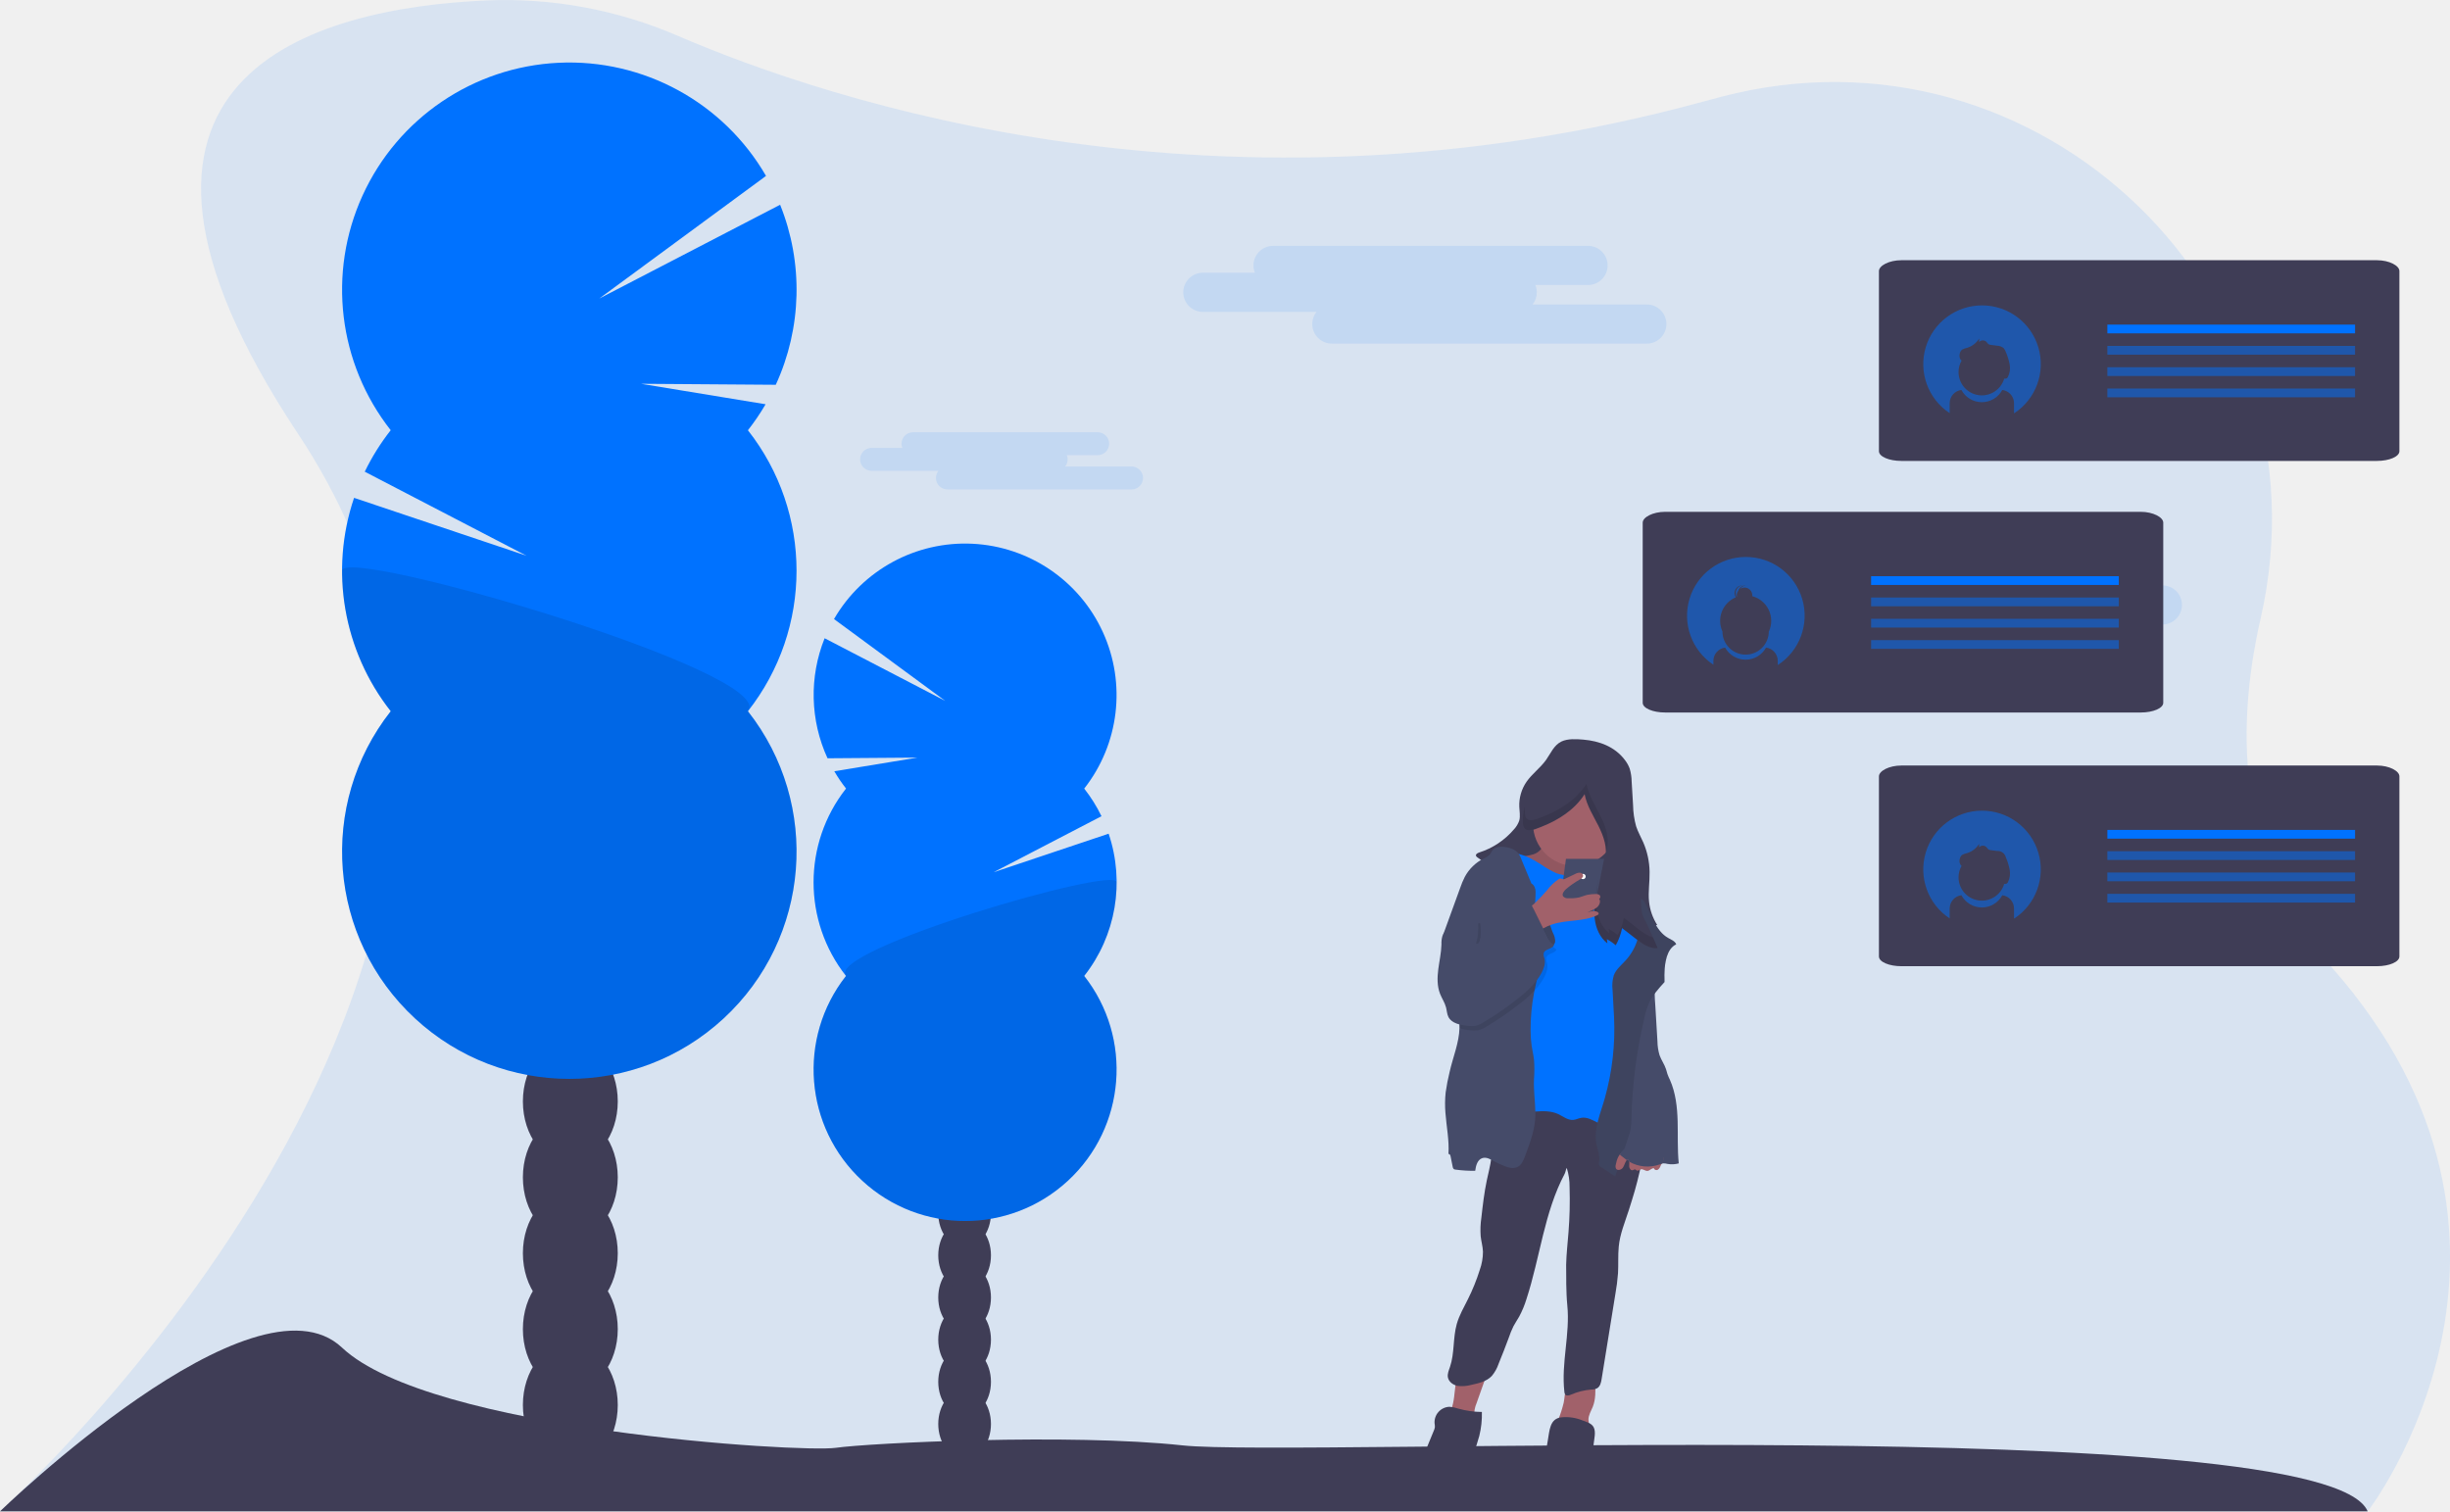
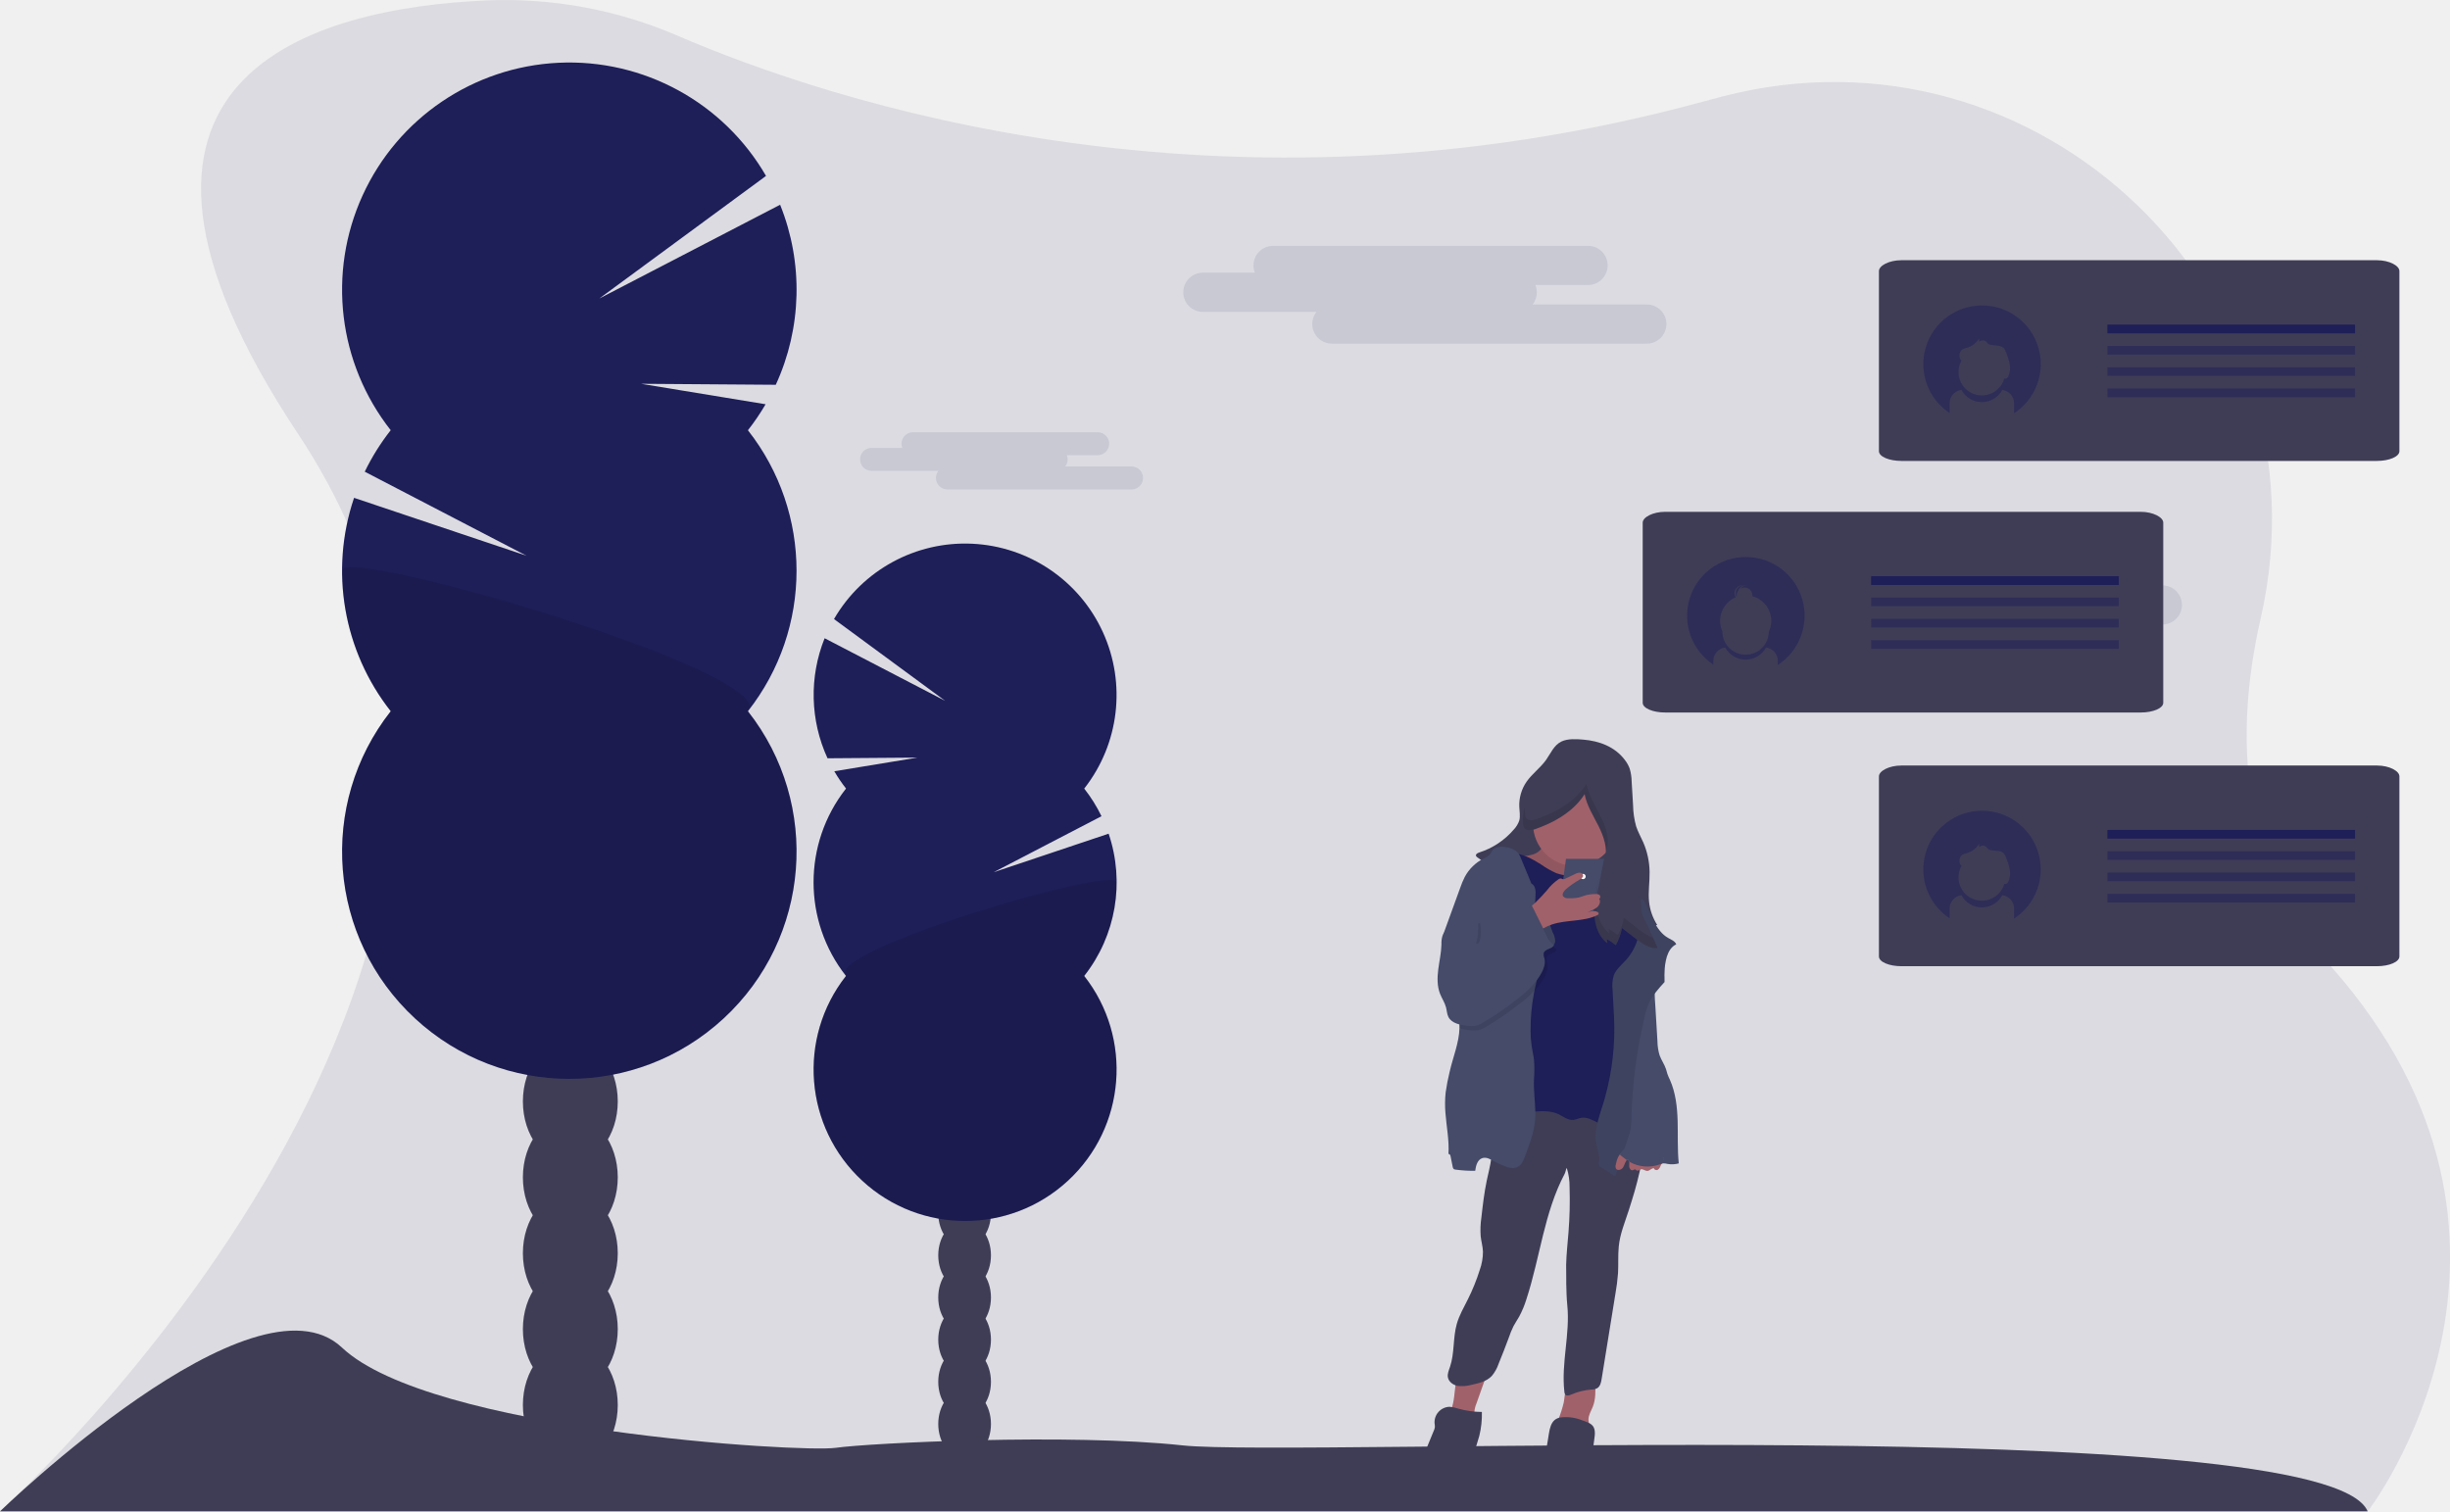
<svg xmlns="http://www.w3.org/2000/svg" id="abd2d575-db47-4a01-ab9c-7ced98725eec" data-name="Layer 1" width="1162" height="716.89" viewBox="0 0 1162 716.89">
-   <path d="M19,808.44H1142S1240.45,681,1124.57,550c-43-48.58-46.27-108.65-33.39-165C1126,232.68,986.65,97.88,835.46,137.44c-2.88.76-5.79,1.53-8.72,2.33-227.89,62.15-414.47-.31-486.28-31.23a206.52,206.52,0,0,0-90.8-16.78c-80.59,3.6-202.72,34.64-89.28,205.62C320.31,538.42,19,808.44,19,808.44Z" transform="translate(-19 -91.56)" fill="#0072ff" opacity="0.1" />
+   <path d="M19,808.44H1142S1240.45,681,1124.57,550c-43-48.58-46.27-108.65-33.39-165C1126,232.68,986.65,97.88,835.46,137.44c-2.88.76-5.79,1.53-8.72,2.33-227.89,62.15-414.47-.31-486.28-31.23a206.52,206.52,0,0,0-90.8-16.78c-80.59,3.6-202.72,34.64-89.28,205.62C320.31,538.42,19,808.44,19,808.44Z" transform="translate(-19 -91.56)" fill="#1e1e58" opacity="0.1" />
  <ellipse cx="270.5" cy="666.44" rx="22.5" ry="29.45" fill="#3f3d56" />
  <ellipse cx="270.5" cy="630.44" rx="22.5" ry="29.45" fill="#3f3d56" />
  <ellipse cx="270.5" cy="594.44" rx="22.5" ry="29.45" fill="#3f3d56" />
  <ellipse cx="270.5" cy="558.44" rx="22.5" ry="29.45" fill="#3f3d56" />
  <ellipse cx="270.5" cy="522.44" rx="22.5" ry="29.45" fill="#3f3d56" />
  <ellipse cx="270.5" cy="486.44" rx="22.5" ry="29.45" fill="#3f3d56" />
  <ellipse cx="270.5" cy="450.44" rx="22.5" ry="29.45" fill="#3f3d56" />
  <ellipse cx="457.5" cy="675.44" rx="12.5" ry="16.36" fill="#3f3d56" />
  <ellipse cx="457.5" cy="655.44" rx="12.5" ry="16.36" fill="#3f3d56" />
  <ellipse cx="457.5" cy="635.44" rx="12.5" ry="16.36" fill="#3f3d56" />
  <ellipse cx="457.5" cy="615.44" rx="12.5" ry="16.36" fill="#3f3d56" />
  <ellipse cx="457.5" cy="595.44" rx="12.5" ry="16.36" fill="#3f3d56" />
  <ellipse cx="457.5" cy="575.44" rx="12.5" ry="16.36" fill="#3f3d56" />
  <ellipse cx="457.5" cy="555.44" rx="12.5" ry="16.36" fill="#3f3d56" />
-   <path d="M373.73,295.64a109.12,109.12,0,0,0,8.38-12.33L323,273.6l63.94.47A108,108,0,0,0,389,188.68l-85.79,44.5L382.31,175a107.78,107.78,0,1,0-178,120.62A107.91,107.91,0,0,0,192,315.3l76.74,39.87L186.93,327.7a107.81,107.81,0,0,0,17.38,101.21,107.77,107.77,0,1,0,169.42,0,107.81,107.81,0,0,0,0-133.27Z" transform="translate(-19 -91.56)" fill="#0072ff" />
+   <path d="M373.73,295.64a109.12,109.12,0,0,0,8.38-12.33L323,273.6l63.94.47A108,108,0,0,0,389,188.68l-85.79,44.5L382.31,175a107.78,107.78,0,1,0-178,120.62A107.91,107.91,0,0,0,192,315.3l76.74,39.87L186.93,327.7a107.81,107.81,0,0,0,17.38,101.21,107.77,107.77,0,1,0,169.42,0,107.81,107.81,0,0,0,0-133.27Z" transform="translate(-19 -91.56)" fill="#1e1e58" />
  <path d="M181.24,362.28a107.29,107.29,0,0,0,23.07,66.63,107.77,107.77,0,1,0,169.42,0C388.17,410.57,181.24,350.18,181.24,362.28Z" transform="translate(-19 -91.56)" opacity="0.1" />
-   <path d="M420.28,465.61a70.68,70.68,0,0,1-5.58-8.22l39.41-6.48-42.63.32a72,72,0,0,1-1.37-56.93L467.3,424,414.56,385.2a71.85,71.85,0,1,1,118.67,80.41,71.62,71.62,0,0,1,8.19,13.1l-51.16,26.58L544.81,487a71.85,71.85,0,0,1-11.58,67.48,71.85,71.85,0,1,1-113,0,71.89,71.89,0,0,1,0-88.85Z" transform="translate(-19 -91.56)" fill="#0072ff" />
+   <path d="M420.28,465.61a70.68,70.68,0,0,1-5.58-8.22l39.41-6.48-42.63.32a72,72,0,0,1-1.37-56.93L467.3,424,414.56,385.2a71.85,71.85,0,1,1,118.67,80.41,71.62,71.62,0,0,1,8.19,13.1l-51.16,26.58L544.81,487a71.85,71.85,0,0,1-11.58,67.48,71.85,71.85,0,1,1-113,0,71.89,71.89,0,0,1,0-88.85Z" transform="translate(-19 -91.56)" fill="#1e1e58" />
  <path d="M548.61,510a71.57,71.57,0,0,1-15.38,44.43,71.85,71.85,0,1,1-113,0C410.65,542.23,548.61,502,548.61,510Z" transform="translate(-19 -91.56)" opacity="0.1" />
  <path d="M19,808.44s120.52-117,162.24-77.64,217.87,49.83,234.1,47.51,111.25-6.95,164.56-1.16,542.35-16.22,562.05,31.29Z" transform="translate(-19 -91.56)" fill="#3f3d56" />
-   <path d="M800.08,236h-54.2a9.23,9.23,0,0,0,2-5.8,9.33,9.33,0,0,0-.68-3.47h25a9.27,9.27,0,0,0,0-18.54H622.77a9.3,9.3,0,0,0-9.27,9.27,9.1,9.1,0,0,0,.69,3.47h-25a9.28,9.28,0,0,0,0,18.55h54.2a9.2,9.2,0,0,0-2,5.79,9.3,9.3,0,0,0,9.27,9.27H800.08a9.27,9.27,0,0,0,0-18.54Z" transform="translate(-19 -91.56)" fill="#0072ff" opacity="0.1" />
-   <path d="M1044.6,369.23H990.4a9.23,9.23,0,0,0,2.05-5.8,9.13,9.13,0,0,0-.68-3.47h25a9.27,9.27,0,0,0,0-18.54H867.3a9.3,9.3,0,0,0-9.27,9.27,9.09,9.09,0,0,0,.68,3.47h-25a9.28,9.28,0,0,0,0,18.55h54.2a9.2,9.2,0,0,0-2,5.79,9.3,9.3,0,0,0,9.27,9.27H1044.6a9.27,9.27,0,1,0,0-18.54Z" transform="translate(-19 -91.56)" fill="#0072ff" opacity="0.1" />
-   <path d="M555.92,312.84H524.17a5.39,5.39,0,0,0,1.2-3.39,5.53,5.53,0,0,0-.4-2h14.66a5.43,5.43,0,0,0,0-10.86H452a5.45,5.45,0,0,0-5.43,5.43,5.34,5.34,0,0,0,.41,2H432.36a5.43,5.43,0,1,0,0,10.86h31.75a5.39,5.39,0,0,0-1.2,3.39,5.45,5.45,0,0,0,5.43,5.44h87.58a5.44,5.44,0,0,0,0-10.87Z" transform="translate(-19 -91.56)" fill="#0072ff" opacity="0.1" />
+   <path d="M800.08,236h-54.2a9.23,9.23,0,0,0,2-5.8,9.33,9.33,0,0,0-.68-3.47h25a9.27,9.27,0,0,0,0-18.54H622.77a9.3,9.3,0,0,0-9.27,9.27,9.1,9.1,0,0,0,.69,3.47h-25a9.28,9.28,0,0,0,0,18.55h54.2a9.2,9.2,0,0,0-2,5.79,9.3,9.3,0,0,0,9.27,9.27H800.08a9.27,9.27,0,0,0,0-18.54Z" transform="translate(-19 -91.56)" fill="#1e1e58" opacity="0.1" />
+   <path d="M1044.6,369.23H990.4a9.23,9.23,0,0,0,2.05-5.8,9.13,9.13,0,0,0-.68-3.47h25a9.27,9.27,0,0,0,0-18.54H867.3a9.3,9.3,0,0,0-9.27,9.27,9.09,9.09,0,0,0,.68,3.47h-25a9.28,9.28,0,0,0,0,18.55h54.2a9.2,9.2,0,0,0-2,5.79,9.3,9.3,0,0,0,9.27,9.27H1044.6a9.27,9.27,0,1,0,0-18.54Z" transform="translate(-19 -91.56)" fill="#1e1e58" opacity="0.1" />
+   <path d="M555.92,312.84H524.17a5.39,5.39,0,0,0,1.2-3.39,5.53,5.53,0,0,0-.4-2h14.66a5.43,5.43,0,0,0,0-10.86H452a5.45,5.45,0,0,0-5.43,5.43,5.34,5.34,0,0,0,.41,2H432.36a5.43,5.43,0,1,0,0,10.86h31.75a5.39,5.39,0,0,0-1.2,3.39,5.45,5.45,0,0,0,5.43,5.44h87.58a5.44,5.44,0,0,0,0-10.87Z" transform="translate(-19 -91.56)" fill="#1e1e58" opacity="0.1" />
  <path d="M708.47,755.55a23.78,23.78,0,0,1-1.74,6A43,43,0,0,0,717.34,764a1,1,0,0,0,.68-.1c.27-.21.23-.63.19-1a13.29,13.29,0,0,1,1.1-5.76q3-8.35,5.92-16.72c-3.46-1.57-10.62-.62-13.54,2C709,744.84,709.12,752.17,708.47,755.55Z" transform="translate(-19 -91.56)" fill="#a1616a" />
  <path d="M758.09,764.88a1.92,1.92,0,0,0-.18.74c0,.89,1.18,1.2,2.07,1.28a56.67,56.67,0,0,1,12.62,2.63c.5-1.48-.2-3.07-.22-4.62,0-2.16,1.27-4.08,2.06-6.09,1.41-3.55,1.3-7.49,1.17-11.31-3.42.23-11.58-1.35-13.49,2.19-1.06,2-1,5-1.48,7.2A55.7,55.7,0,0,1,758.09,764.88Z" transform="translate(-19 -91.56)" fill="#a1616a" />
  <path d="M737.75,611.19l-9,.53a2.58,2.58,0,0,0-1.64.48,2.46,2.46,0,0,0-.61,1.57c-1.2,9,.91,18.19-.21,27.19-.45,3.54-1.39,7-2.12,10.48-1.23,5.81-1.9,11.72-2.57,17.62a40.19,40.19,0,0,0-.34,8.83c.26,2.48,1,4.9,1.09,7.39a25.7,25.7,0,0,1-1.52,8.64,94,94,0,0,1-5.6,13.87c-1.93,3.87-4.14,7.64-5.31,11.8-1.86,6.62-1,13.83-3.21,20.34-.55,1.6-1.29,3.25-1,4.91.39,2.15,2.48,3.68,4.63,4.09a16.44,16.44,0,0,0,6.49-.49c3.51-.75,7.24-1.62,9.71-4.22a17.78,17.78,0,0,0,3.24-5.82c1.63-4,3.25-8.06,4.74-12.14a46.12,46.12,0,0,1,2.3-5.65c.82-1.56,1.84-3,2.71-4.56a46.34,46.34,0,0,0,3.48-8.4c6.42-19.7,8.38-41,18.08-59.3.46-.87.52-2,1-2.82a29.14,29.14,0,0,1,1.34,9.21,193.59,193.59,0,0,1-.51,21.27c-.4,5.16-1,10.31-1.12,15.49,0,2.36,0,4.73.05,7.1l0,1.93c.08,3.37.16,6.74.49,10.09,1.41,13.84-2.95,27.3-1.38,41.12a2.39,2.39,0,0,0,.46,1.36c.67.72,1.86.33,2.77-.06a29.76,29.76,0,0,1,9.46-2.36,6.38,6.38,0,0,0,2.87-.64c1.44-.86,1.85-2.73,2.11-4.39q3.27-20.19,6.53-40.38a96.54,96.54,0,0,0,1.24-9.73c.25-4.24-.06-8.5.35-12.72.57-6,3-11.7,4.82-17.4.94-3,1.89-5.95,2.75-8.95s1.65-6.11,2.35-9.19c1.2-5.36,2.14-10.89,1.31-16.32s-3.69-10.79-8.51-13.41c-3.53-1.93-7.67-2.22-11.66-2.66-11.39-1.25-22.74-4-34.15-3C741.68,612.07,739.79,611.07,737.75,611.19Z" transform="translate(-19 -91.56)" fill="#3f3d56" />
  <path d="M712.51,794.74a12.83,12.83,0,0,0,1.42-3l3.69-10a86.92,86.92,0,0,0,3-9.13,42.77,42.77,0,0,0,1.22-11.32,42.15,42.15,0,0,1-11.11-1.56,17.17,17.17,0,0,0-4.22-.89,7.34,7.34,0,0,0-7.12,7.77,11.19,11.19,0,0,1,.16,1.82,5.69,5.69,0,0,1-.52,1.75l-3.94,9.6a21.07,21.07,0,0,0-2,7.4C692.81,796.16,706.84,802.91,712.51,794.74Z" transform="translate(-19 -91.56)" fill="#3f3d56" />
  <path d="M750.51,793.87a17.17,17.17,0,0,0,0,4.53c.78,4.23,4.87,7.44,9.16,7.74a13.13,13.13,0,0,0,11.11-5.47,11.8,11.8,0,0,0,1.85-3.55,18.43,18.43,0,0,0,.62-3.77l1.59-16.83c.23-2.36,1.19-5.77,0-8-1-1.89-3.43-2.51-5.3-3.22a20.85,20.85,0,0,0-9.82-1.47c-5.83.49-5.77,6.44-6.65,11.19Q751.35,784.4,750.51,793.87Z" transform="translate(-19 -91.56)" fill="#3f3d56" />
  <path d="M752.24,452.06c-2.69,3.77-6.61,6.54-9.25,10.35a19.45,19.45,0,0,0-3.41,11.85c.09,2.16.54,4.37,0,6.46A11.49,11.49,0,0,1,737,485a35.94,35.94,0,0,1-16.43,10.92c-.77.24-1.73.76-1.54,1.54a1.59,1.59,0,0,0,.71.81l13,9.31c7.63,5.47,15.3,11,23.74,15.09a84.34,84.34,0,0,0,48.5,7.63,25.29,25.29,0,0,1-3.85-11c-.5-4.7.34-9.44.25-14.17a36.62,36.62,0,0,0-3-14c-1.12-2.57-2.54-5-3.4-7.67a39.68,39.68,0,0,1-1.44-10l-.67-11.19a22.58,22.58,0,0,0-.93-6.13,15.19,15.19,0,0,0-2.38-4.22c-4.76-6.22-12-8.88-19.58-9.53-3.31-.28-7.36-.55-10.41.89C755.92,445.07,754.44,449,752.24,452.06Z" transform="translate(-19 -91.56)" fill="#3f3d56" />
  <path d="M751,492.42a7.43,7.43,0,0,1-4.69,4.36,22.12,22.12,0,0,1-6.54,1L735,498a2.08,2.08,0,0,0-1.47.44,1.72,1.72,0,0,0-.42,1.07c-.3,2.54,1.18,4.91,2.66,7,4.74,6.64,10.42,12.95,17.83,16.34a29.41,29.41,0,0,0,33.9-6.84,3,3,0,0,0,.94-1.67A2.81,2.81,0,0,0,787,512c-1.58-1.17-3.44-1.93-5-3.09a15,15,0,0,1-5.43-8.21,24.7,24.7,0,0,1-.45-9.95c-5.93-1.69-12.39-.35-18.33-2-1.39-.38-4-1.84-5.46-1S751.46,491,751,492.42Z" transform="translate(-19 -91.56)" fill="#a1616a" />
  <path d="M751,492.42a7.43,7.43,0,0,1-4.69,4.36,22.12,22.12,0,0,1-6.54,1L735,498a2.08,2.08,0,0,0-1.47.44,1.72,1.72,0,0,0-.42,1.07c-.3,2.54,1.18,4.91,2.66,7,4.74,6.64,10.42,12.95,17.83,16.34a29.41,29.41,0,0,0,33.9-6.84,3,3,0,0,0,.94-1.67A2.81,2.81,0,0,0,787,512c-1.58-1.17-3.44-1.93-5-3.09a15,15,0,0,1-5.43-8.21,24.7,24.7,0,0,1-.45-9.95c-5.93-1.69-12.39-.35-18.33-2-1.39-.38-4-1.84-5.46-1S751.46,491,751,492.42Z" transform="translate(-19 -91.56)" opacity="0.1" />
  <circle cx="747.07" cy="390.79" r="19.97" fill="#a1616a" />
-   <path d="M780.6,502.7a65.52,65.52,0,0,1-11.46,3.72,22.06,22.06,0,0,1-11.9-.65,41.43,41.43,0,0,1-7.37-4.2c-4.14-2.65-8.66-5-13.56-5.48-2.29-.24-4.79,0-6.6,1.42a9,9,0,0,0-2.91,6c-.66,4.76.47,9.56,1.48,14.26,3.83,17.85,6,36.52,1.71,54.28-2.25,9.43.18,19.24.51,28.93a34.62,34.62,0,0,0,1.31,9.85c1.05,3.15,3.17,6.1,6.23,7.39,2.85,1.2,6.08.83,9.16.58,3.67-.29,7.5-.34,10.83,1.2,2.36,1.1,4.57,3,7.15,2.77,1.32-.12,2.52-.8,3.83-1,2.63-.44,5.15,1,7.54,2.18a46.66,46.66,0,0,0,19,4.81c3.37-7.93,1.63-16.85,2-25.46.15-3.22.63-6.42.82-9.64a107.82,107.82,0,0,0-.15-11.65L797,555.81c-.35-7.13,3.29-14.11,3-21.23a64.26,64.26,0,0,0-1.37-9.86c-.22-1.1-.45-2.19-.76-3.26-2.2-7.51-8.53-13-14.58-17.93A2.93,2.93,0,0,0,780.6,502.7Z" transform="translate(-19 -91.56)" fill="#0072ff" />
+   <path d="M780.6,502.7a65.52,65.52,0,0,1-11.46,3.72,22.06,22.06,0,0,1-11.9-.65,41.43,41.43,0,0,1-7.37-4.2c-4.14-2.65-8.66-5-13.56-5.48-2.29-.24-4.79,0-6.6,1.42a9,9,0,0,0-2.91,6c-.66,4.76.47,9.56,1.48,14.26,3.83,17.85,6,36.52,1.71,54.28-2.25,9.43.18,19.24.51,28.93a34.62,34.62,0,0,0,1.31,9.85c1.05,3.15,3.17,6.1,6.23,7.39,2.85,1.2,6.08.83,9.16.58,3.67-.29,7.5-.34,10.83,1.2,2.36,1.1,4.57,3,7.15,2.77,1.32-.12,2.52-.8,3.83-1,2.63-.44,5.15,1,7.54,2.18a46.66,46.66,0,0,0,19,4.81c3.37-7.93,1.63-16.85,2-25.46.15-3.22.63-6.42.82-9.64a107.82,107.82,0,0,0-.15-11.65L797,555.81c-.35-7.13,3.29-14.11,3-21.23a64.26,64.26,0,0,0-1.37-9.86c-.22-1.1-.45-2.19-.76-3.26-2.2-7.51-8.53-13-14.58-17.93A2.93,2.93,0,0,0,780.6,502.7Z" transform="translate(-19 -91.56)" fill="#1e1e58" />
  <path d="M747.22,619.63c.08,7-2.44,13.77-4.91,20.34-.76,2-1.69,4.22-3.63,5.15s-4.11.33-6-.41a40.37,40.37,0,0,1-5.13-2.37c-1.74-1-3.7-2.07-5.57-1.43-2.29.78-3,3.63-3.31,6a63.45,63.45,0,0,1-9.35-.57,1.76,1.76,0,0,1-.82-.26,1.73,1.73,0,0,1-.52-1.12c-.32-1.67-.65-3.33-1-5-.1-.52-.48-1.21-1-1,.42-6.48-.93-12.93-1.42-19.4a51.45,51.45,0,0,1,.1-9.85,95.42,95.42,0,0,1,1.88-9.73c1.54-6.86,4.5-13.83,4.67-20.79a23.49,23.49,0,0,0-.27-4.18q-2.12-13.09-4.22-26.2c-.36-2.18-.71-4.38-1.22-6.53-.38-1.6-.74-3.15-1.15-4.69-.25-.94-.52-1.87-.83-2.81q4-11,8-22a40.43,40.43,0,0,1,2.2-5.27,20.62,20.62,0,0,1,8.95-8.73,8.07,8.07,0,0,0,3-2c.39-.51.63-1.13,1-1.66,1.41-2,4.3-2.16,6.71-1.72,2.21.39,4.5,1.23,5.84,3A11.77,11.77,0,0,1,740.5,499q2.4,5.82,4.82,11.63c1.37.66,2,2.45,2,4,0,2.88-.41,5.75-.29,8.63,0,.21,0,.41.06.62.36,2.59,2.19,4.77,2.81,7.37,2.38,9.95-1.09,20.19-3.13,30.25-.08.4-.16.79-.23,1.19a90.88,90.88,0,0,0-1.6,17.73,50.68,50.68,0,0,0,.52,7.38c.33,2.15.86,4.27,1.1,6.44a59.58,59.58,0,0,1,0,9.06C746.28,608.71,747.16,614.16,747.22,619.63Z" transform="translate(-19 -91.56)" fill="#454b69" />
  <path d="M755.46,533.92a8.61,8.61,0,0,1,1.14,4,2.66,2.66,0,0,1-.6,1.66,2.5,2.5,0,0,1-2.29.63,6.29,6.29,0,0,1-2.23-1,5.17,5.17,0,0,1-2.13-2.14,5.57,5.57,0,0,1-.32-1.34l-.53-3.38a4.31,4.31,0,0,1,0-2c.45-1.39,2.47-3.85,4-2.65S754.71,532.32,755.46,533.92Z" transform="translate(-19 -91.56)" fill="#454b69" />
  <path d="M814,539.48c-.59-1.54-2.35-2.19-3.79-3-3-1.67-5.08-4.59-6.66-7.63s-2.76-6.28-4.47-9.24a3.6,3.6,0,0,0-1.14-1.36,1.38,1.38,0,0,0-1.66.1,1.8,1.8,0,0,0-.37.95c-.36,2.21.27,4.44.61,6.65a25.92,25.92,0,0,1-6.34,21c-2.07,2.29-4.64,4.3-5.75,7.18a16.91,16.91,0,0,0-.6,7l.69,12.76a120.6,120.6,0,0,1-4.35,38.49c-2,7.2-5.38,14.47-4,21.81.52,2.81,1.74,5.6,1.24,8.42a2.87,2.87,0,0,0,0,1.64,2.39,2.39,0,0,0,1,.93l6.65,4.34,6-17.77a32.86,32.86,0,0,0,1.33-4.65,35.54,35.54,0,0,0,.39-5.46,230.54,230.54,0,0,1,6.17-47.44,36.41,36.41,0,0,1,2-6.56c1.73-3.89,4.64-7.11,7.51-10.27.07-1.47-.12-2.94,0-4.42a28.29,28.29,0,0,1,1.09-7.62C810.33,542.9,811.67,540.56,814,539.48Z" transform="translate(-19 -91.56)" fill="#454b69" />
  <path d="M803.91,556.08a90.29,90.29,0,0,0,.19,12.63l1,16.74a24.07,24.07,0,0,0,1,6.61c.8,2.28,2.28,4.28,3.05,6.58.26.78.44,1.6.7,2.39.33,1,.78,1.87,1.2,2.8,2.7,6.11,3.44,12.89,3.63,19.56s-.15,13.36.53,20a12.07,12.07,0,0,1-5.31.26,7.43,7.43,0,0,0-2-.27,6.31,6.31,0,0,0-1.68.48,17.31,17.31,0,0,1-14.53-1.3,29,29,0,0,1-3.71-2.72,11.37,11.37,0,0,1-2.54-2.69,10,10,0,0,1-1.15-4.86c-.23-6.79,2-13.39,3.51-20a185.9,185.9,0,0,0,3-19.39c1.11-9.53.81-19.33,3-28.68a7.9,7.9,0,0,1,1.6-3.71,8,8,0,0,1,2.58-1.66C799.93,557.9,801.92,557,803.91,556.08Z" transform="translate(-19 -91.56)" fill="#454b69" />
  <path d="M814,539.48c-.59-1.54-2.35-2.19-3.79-3-3-1.67-5.08-4.59-6.66-7.63s-2.76-6.28-4.47-9.24a3.6,3.6,0,0,0-1.14-1.36,1.38,1.38,0,0,0-1.66.1,1.8,1.8,0,0,0-.37.95c-.36,2.21.27,4.44.61,6.65a25.92,25.92,0,0,1-6.34,21c-2.07,2.29-4.64,4.3-5.75,7.18a16.91,16.91,0,0,0-.6,7l.69,12.76a120.6,120.6,0,0,1-4.35,38.49c-2,7.2-5.38,14.47-4,21.81.52,2.81,1.74,5.6,1.24,8.42a2.87,2.87,0,0,0,0,1.64,2.39,2.39,0,0,0,1,.93l6.65,4.34,6-17.77a32.86,32.86,0,0,0,1.33-4.65,35.54,35.54,0,0,0,.39-5.46,230.54,230.54,0,0,1,6.17-47.44,36.41,36.41,0,0,1,2-6.56c1.73-3.89,4.64-7.11,7.51-10.27.07-1.47-.12-2.94,0-4.42a28.29,28.29,0,0,1,1.09-7.62C810.33,542.9,811.67,540.56,814,539.48Z" transform="translate(-19 -91.56)" opacity="0.1" />
  <path d="M806.59,644.53a3.57,3.57,0,0,1-1.3,1.88c-.67.38-1.76.06-1.82-.71-1.12-.15-2,1.17-3.08,1.26s-2.08-1-3.14-.76c-.68.18-1.32.9-1.94.58-.26-.13-.42-.41-.69-.51-.43-.14-.84.26-1.28.36-.93.21-1.61-.93-1.64-1.88s.25-2-.19-2.82a.6.6,0,0,0-.29-.32c-.3-.14-.63.14-.83.41-.74,1-.95,2.39-1.7,3.43s-2.54,1.53-3.22.45a2.55,2.55,0,0,1-.14-1.81c.45-2.56,1.45-5.31,3.75-6.51,2-1,4.4-.62,6.6-.16q4.59,1,9.17,2.07c.81.19,2.75.29,3.1,1.23S806.91,643.73,806.59,644.53Z" transform="translate(-19 -91.56)" fill="#a1616a" />
  <path d="M770.57,468.25c1,5.39,4.08,10.14,6.55,15.05s4.44,10.49,3.1,15.81a55,55,0,0,1-2,5.39,50.92,50.92,0,0,0-2.06,9.58c-.66,4.42-1.32,8.91-.79,13.35s2.42,8.9,6,11.6l-.28-2a22.23,22.23,0,0,1,4.23,2.91,26.86,26.86,0,0,0,3-8.15l6.79,5.27c3,2.3,6.36,4.72,10.08,4.26l-3-6.91c-.83-1.92-1.66-3.83-2.64-5.68a17.87,17.87,0,0,1-1.62-3.46,15.61,15.61,0,0,1-.44-3.2,223.13,223.13,0,0,0-9.82-52,43.35,43.35,0,0,0-4.73-11A13.78,13.78,0,0,0,779,455c-2.49-1.59-5.55-1.93-8.49-2.23a26.19,26.19,0,0,0-6.19-.14,19,19,0,0,0-6,2.06,32,32,0,0,0-13.84,13.73,27.2,27.2,0,0,0-3.13,13.89c.39,5.1,5.25,2.78,8.53,1.51C758,480.65,765.8,475.73,770.57,468.25Z" transform="translate(-19 -91.56)" fill="#3f3d56" />
  <path d="M755.46,533.92a8.61,8.61,0,0,1,1.14,4,2.66,2.66,0,0,1-.6,1.66,2.5,2.5,0,0,1-2.29.63,6.29,6.29,0,0,1-2.23-1,5.17,5.17,0,0,1-2.13-2.14,5.57,5.57,0,0,1-.32-1.34l-.53-3.38a4.31,4.31,0,0,1,0-2c.45-1.39,2.47-3.85,4-2.65S754.71,532.32,755.46,533.92Z" transform="translate(-19 -91.56)" opacity="0.1" />
  <polygon points="742.71 407.39 738.96 435.48 755.44 434.48 760.8 407.39 742.71 407.39" fill="#454b69" />
  <circle cx="750.82" cy="415.75" r="1.25" fill="#fff" />
  <g opacity="0.1">
    <path d="M780.65,495.73c.17-.49.32-1,.45-1.48,1.33-5.33-.64-10.91-3.11-15.82s-5.51-9.65-6.54-15.05c-4.77,7.48-12.55,12.4-20.68,15.56-3.28,1.27-8.15,3.58-8.54-1.51a20.47,20.47,0,0,1,0-3.41,23.69,23.69,0,0,0-.9,8.15c.39,5.1,5.25,2.78,8.53,1.51,8.14-3.15,15.91-8.07,20.68-15.55,1,5.39,4.08,10.14,6.55,15C779.09,487.09,780.74,491.43,780.65,495.73Z" transform="translate(-19 -91.56)" />
    <path d="M796,532.2q-3.4-2.62-6.79-5.27a26.78,26.78,0,0,1-3,8.16,22,22,0,0,0-4.23-2.92l.28,2c-3.56-2.7-5.45-7.16-6-11.6s.12-8.93.78-13.35c.07-.48.15-1,.22-1.44-.47,2-.78,4.11-1.09,6.18-.66,4.43-1.32,8.91-.79,13.35s2.42,8.9,6,11.6l-.28-2a22.75,22.75,0,0,1,4.23,2.92,27,27,0,0,0,3-8.15q3.4,2.63,6.79,5.27c3,2.29,6.36,4.72,10.08,4.26l-2.16-5C800.49,535.58,798.13,533.86,796,532.2Z" transform="translate(-19 -91.56)" />
  </g>
  <path d="M752.67,513.9a23.59,23.59,0,0,1,5.59-5.34,1.68,1.68,0,0,1,1.15-.32c.32.07.59.31.92.37a1.83,1.83,0,0,0,1.08-.26l4.62-2.22a4.9,4.9,0,0,1,2.21-.64,1.62,1.62,0,0,1,1.61,1.39c0,.86-.85,1.44-1.61,1.87a43.21,43.21,0,0,0-6.48,4.52c-1,.89-2.14,2.36-1.36,3.5a3,3,0,0,0,2.54.85,20.39,20.39,0,0,0,5-.38c1.32-.33,2.56-.92,3.89-1.23a19.13,19.13,0,0,1,3.71-.37,3,3,0,0,1,2.09.45c.55.47.5,1.6-.21,1.74,1,1.33.12,3.29-1.19,4.29s-3,1.41-4.37,2.26c1.6-.57,3.49-1.12,4.91-.18a1,1,0,0,1,.45.56c.09.47-.41.83-.85,1-6.56,3.06-14.33,2-21.2,4.27a22.55,22.55,0,0,0-7.88,4.55c1.07-1-5.52-8-4.95-10,.46-1.64,3.77-3.73,5-5Q750.1,516.89,752.67,513.9Z" transform="translate(-19 -91.56)" fill="#a1616a" />
  <path d="M752.42,545.69a5.34,5.34,0,0,0,.35,2.68c.54,2.26-.25,4.63-1.34,6.69a29,29,0,0,1-4.68,6.39,61.7,61.7,0,0,1-7.06,6.26,152,152,0,0,1-15.4,10.62,12.82,12.82,0,0,1-4.45,1.95,13.33,13.33,0,0,1-3.73-.06,21.53,21.53,0,0,1-4.89-1,23.49,23.49,0,0,0-.27-4.18q-2.12-13.09-4.22-26.2c-.36-2.18-.71-4.38-1.22-6.53-.38-1.6-.74-3.15-1.15-4.69,0,0,0-.08,0-.11,1-2.52,3.93-4.12,4.22-6.8,4.23-.4,8.2-.87,12.44-1.26a28,28,0,0,1-.81,11.84,1.55,1.55,0,0,0,1.55-.95c.31-.57.41-1.23.67-1.83,1-2.28,3.93-2.82,6-4.14,3.64-2.26,5.21-7.16,9.13-8.86a1.43,1.43,0,0,1,.92-.16c.86.23,1,1.74,1.93,1.68a1.32,1.32,0,0,0,.74-.42c1.6-1.45,3.6-2.65,5.19-4.09.22.43.43.86.64,1.29q3.34,6.76,6.67,13.53c.87,1.76,1.84,3.63,3.57,4.56C756.55,543.9,753.05,543.66,752.42,545.69Z" transform="translate(-19 -91.56)" opacity="0.1" />
  <path d="M707.37,528.6c-.28,2.69-3.23,4.29-4.22,6.81a12.2,12.2,0,0,0-.49,4.14c-.1,4-1,7.82-1.5,11.73s-.6,8,.84,11.68c.86,2.18,2.24,4.16,2.83,6.43.4,1.52.43,3.16,1.14,4.56,1.55,3,5.5,3.78,8.89,4.15a13.33,13.33,0,0,0,3.73.06,13,13,0,0,0,4.46-1.95,152.94,152.94,0,0,0,15.39-10.62c4.57-3.57,9-7.53,11.74-12.65,1.09-2.06,1.88-4.43,1.35-6.69a5.13,5.13,0,0,1-.35-2.68c.63-2,4.12-1.79,4.88-3.78-1.73-.92-2.7-2.79-3.56-4.55l-7.31-14.83c-1.6,1.45-3.6,2.65-5.19,4.1a1.38,1.38,0,0,1-.75.42c-.89.06-1.07-1.45-1.93-1.68a1.46,1.46,0,0,0-.91.15c-3.93,1.71-5.5,6.61-9.14,8.87-2.12,1.32-5,1.86-6,4.14-.26.59-.36,1.26-.67,1.83a1.55,1.55,0,0,1-1.55,1,27.88,27.88,0,0,0,.81-11.84C715.58,527.74,711.61,528.21,707.37,528.6Z" transform="translate(-19 -91.56)" fill="#454b69" />
  <path d="M806.24,643.86c.27-.1.54-.21.81-.29a3.32,3.32,0,0,0,.9-3.6c-.35-.94-2.29-1-3.1-1.23q-4.58-1.1-9.17-2.06c-2.2-.47-4.61-.88-6.6.15-.74.39-1.35,1.69-1.85,2.35l.77.66c.83.69,1.68,1.37,2.56,2a.63.63,0,0,1,.66-.21.6.6,0,0,1,.29.32,2,2,0,0,1,.21.63A17.26,17.26,0,0,0,806.24,643.86Z" transform="translate(-19 -91.56)" fill="#454b69" />
  <path d="M1157,459.81v85.44c0,2.54-4.76,4.61-10.65,4.61H920.81c-5.89,0-10.66-2.07-10.66-4.61V459.81c0-2.55,4.77-5.14,10.66-5.14h225.55C1152.25,454.67,1157,457.26,1157,459.81Z" transform="translate(-19 -91.56)" fill="#3f3d56" />
-   <rect x="999.49" y="393.65" width="117.48" height="4.15" fill="#0072ff" />
-   <rect x="999.49" y="403.75" width="117.48" height="4.15" fill="#0072ff" opacity="0.5" />
-   <rect x="999.49" y="413.86" width="117.48" height="4.15" fill="#0072ff" opacity="0.5" />
-   <rect x="999.49" y="423.97" width="117.48" height="4.15" fill="#0072ff" opacity="0.5" />
-   <path d="M959.05,476.09a27.85,27.85,0,0,0-15.35,51.1v-4.72a6.34,6.34,0,0,1,5.57-6.27,11,11,0,0,0,19.38,0,6.35,6.35,0,0,1,5.58,6.27v4.84a27.86,27.86,0,0,0-15.18-51.22Zm12.25,34a1.72,1.72,0,0,1-.37.48,1.6,1.6,0,0,1-.81.27,5.24,5.24,0,0,1-.56,0,11.05,11.05,0,0,1-21.65-3.14,10.91,10.91,0,0,1,1.44-5.44,1.25,1.25,0,0,1-.12-.08c-1.39-1.15-1-4.15.36-5.11a7.58,7.58,0,0,1,2.29-.84,10.11,10.11,0,0,0,5.8-4.43,9.44,9.44,0,0,1-.06,1.68,2.45,2.45,0,0,1,3.5-.12,6.67,6.67,0,0,0,1,1.12,2.78,2.78,0,0,0,1.24.35l2.77.36a4,4,0,0,1,4.21,3,27.71,27.71,0,0,1,1.82,5.87A9.39,9.39,0,0,1,971.3,510.1Z" transform="translate(-19 -91.56)" fill="#0072ff" opacity="0.5" />
+   <rect x="999.49" y="393.65" width="117.48" height="4.15" fill="#1e1e58" />
+   <rect x="999.49" y="403.75" width="117.48" height="4.15" fill="#1e1e58" opacity="0.5" />
+   <rect x="999.49" y="413.86" width="117.48" height="4.15" fill="#1e1e58" opacity="0.5" />
+   <rect x="999.49" y="423.97" width="117.48" height="4.15" fill="#1e1e58" opacity="0.5" />
+   <path d="M959.05,476.09a27.85,27.85,0,0,0-15.35,51.1v-4.72a6.34,6.34,0,0,1,5.57-6.27,11,11,0,0,0,19.38,0,6.35,6.35,0,0,1,5.58,6.27v4.84a27.86,27.86,0,0,0-15.18-51.22Zm12.25,34a1.72,1.72,0,0,1-.37.48,1.6,1.6,0,0,1-.81.27,5.24,5.24,0,0,1-.56,0,11.05,11.05,0,0,1-21.65-3.14,10.91,10.91,0,0,1,1.44-5.44,1.25,1.25,0,0,1-.12-.08c-1.39-1.15-1-4.15.36-5.11a7.58,7.58,0,0,1,2.29-.84,10.11,10.11,0,0,0,5.8-4.43,9.44,9.44,0,0,1-.06,1.68,2.45,2.45,0,0,1,3.5-.12,6.67,6.67,0,0,0,1,1.12,2.78,2.78,0,0,0,1.24.35l2.77.36a4,4,0,0,1,4.21,3,27.71,27.71,0,0,1,1.82,5.87A9.39,9.39,0,0,1,971.3,510.1Z" transform="translate(-19 -91.56)" fill="#1e1e58" opacity="0.5" />
  <path d="M1157,220.13v85.45c0,2.54-4.76,4.61-10.65,4.61H920.81c-5.89,0-10.66-2.07-10.66-4.61V220.13c0-2.54,4.77-5.14,10.66-5.14h225.55C1152.25,215,1157,217.59,1157,220.13Z" transform="translate(-19 -91.56)" fill="#3f3d56" />
-   <rect x="999.49" y="153.97" width="117.48" height="4.15" fill="#0072ff" />
-   <rect x="999.49" y="164.08" width="117.48" height="4.15" fill="#0072ff" opacity="0.5" />
-   <rect x="999.49" y="174.19" width="117.48" height="4.15" fill="#0072ff" opacity="0.5" />
-   <rect x="999.49" y="184.29" width="117.48" height="4.15" fill="#0072ff" opacity="0.5" />
-   <path d="M959.05,236.42a27.85,27.85,0,0,0-15.35,51.1V282.8a6.33,6.33,0,0,1,5.57-6.27,11,11,0,0,0,19.38,0,6.34,6.34,0,0,1,5.58,6.27v4.83a27.85,27.85,0,0,0-15.18-51.21Zm12.25,34a1.47,1.47,0,0,1-.37.48,1.51,1.51,0,0,1-.81.27,5.24,5.24,0,0,1-.56,0,11.05,11.05,0,0,1-21.65-3.13,10.88,10.88,0,0,1,1.44-5.44l-.12-.08c-1.39-1.16-1-4.15.36-5.11a7.33,7.33,0,0,1,2.29-.84,10.12,10.12,0,0,0,5.8-4.44,9.52,9.52,0,0,1-.06,1.69,2.46,2.46,0,0,1,3.5-.13,6.3,6.3,0,0,0,1,1.12,2.92,2.92,0,0,0,1.24.36l2.77.35a5.36,5.36,0,0,1,3.16,1.14,5.23,5.23,0,0,1,1.05,1.87,28,28,0,0,1,1.82,5.88A9.36,9.36,0,0,1,971.3,270.42Z" transform="translate(-19 -91.56)" fill="#0072ff" opacity="0.5" />
+   <rect x="999.49" y="153.97" width="117.48" height="4.15" fill="#1e1e58" />
+   <rect x="999.49" y="164.08" width="117.48" height="4.15" fill="#1e1e58" opacity="0.5" />
+   <rect x="999.49" y="174.19" width="117.48" height="4.15" fill="#1e1e58" opacity="0.5" />
+   <rect x="999.49" y="184.29" width="117.48" height="4.15" fill="#1e1e58" opacity="0.5" />
+   <path d="M959.05,236.42a27.85,27.85,0,0,0-15.35,51.1V282.8a6.33,6.33,0,0,1,5.57-6.27,11,11,0,0,0,19.38,0,6.34,6.34,0,0,1,5.58,6.27v4.83a27.85,27.85,0,0,0-15.18-51.21Zm12.25,34a1.47,1.47,0,0,1-.37.48,1.51,1.51,0,0,1-.81.27,5.24,5.24,0,0,1-.56,0,11.05,11.05,0,0,1-21.65-3.13,10.88,10.88,0,0,1,1.44-5.44l-.12-.08c-1.39-1.16-1-4.15.36-5.11a7.33,7.33,0,0,1,2.29-.84,10.12,10.12,0,0,0,5.8-4.44,9.52,9.52,0,0,1-.06,1.69,2.46,2.46,0,0,1,3.5-.13,6.3,6.3,0,0,0,1,1.12,2.92,2.92,0,0,0,1.24.36l2.77.35a5.36,5.36,0,0,1,3.16,1.14,5.23,5.23,0,0,1,1.05,1.87,28,28,0,0,1,1.82,5.88A9.36,9.36,0,0,1,971.3,270.42Z" transform="translate(-19 -91.56)" fill="#1e1e58" opacity="0.5" />
  <path d="M1045,339.47v85.45c0,2.54-4.77,4.6-10.66,4.6H808.76c-5.88,0-10.65-2.06-10.65-4.6V339.47c0-2.55,4.77-5.14,10.65-5.14h225.55C1040.2,334.33,1045,336.92,1045,339.47Z" transform="translate(-19 -91.56)" fill="#3f3d56" />
-   <rect x="887.44" y="273.31" width="117.48" height="4.15" fill="#0072ff" />
-   <path d="M847,355.75a27.86,27.86,0,0,0-15.36,51.1V405a6.33,6.33,0,0,1,5.57-6.27,11.06,11.06,0,0,0,19.39,0,6.33,6.33,0,0,1,5.57,6.27v2A27.85,27.85,0,0,0,847,355.75Zm10.92,35.32a11,11,0,0,1-22,0,12.11,12.11,0,0,1,6.34-16.19,3.68,3.68,0,0,1,3.1-5.68l.26,0a3.67,3.67,0,0,0-2.93,5.49l.11,0a3.54,3.54,0,0,1-.07-.73,3.6,3.6,0,0,1,.69-2.14,3.67,3.67,0,0,1,3.52-2.6l.26,0a3.66,3.66,0,0,0-2.81,1.64,3.68,3.68,0,0,1,5.71,3.08,2.73,2.73,0,0,1,0,.41,12.11,12.11,0,0,1,7.88,16.72Z" transform="translate(-19 -91.56)" fill="#0072ff" opacity="0.5" />
-   <rect x="887.44" y="283.42" width="117.48" height="4.15" fill="#0072ff" opacity="0.5" />
-   <rect x="887.44" y="293.52" width="117.48" height="4.15" fill="#0072ff" opacity="0.5" />
-   <rect x="887.44" y="303.63" width="117.48" height="4.15" fill="#0072ff" opacity="0.5" />
+   <rect x="887.44" y="273.31" width="117.48" height="4.15" fill="#1e1e58" />
+   <path d="M847,355.75a27.86,27.86,0,0,0-15.36,51.1V405a6.33,6.33,0,0,1,5.57-6.27,11.06,11.06,0,0,0,19.39,0,6.33,6.33,0,0,1,5.57,6.27v2A27.85,27.85,0,0,0,847,355.75Zm10.92,35.32a11,11,0,0,1-22,0,12.11,12.11,0,0,1,6.34-16.19,3.68,3.68,0,0,1,3.1-5.68l.26,0a3.67,3.67,0,0,0-2.93,5.49l.11,0a3.54,3.54,0,0,1-.07-.73,3.6,3.6,0,0,1,.69-2.14,3.67,3.67,0,0,1,3.52-2.6l.26,0a3.66,3.66,0,0,0-2.81,1.64,3.68,3.68,0,0,1,5.71,3.08,2.73,2.73,0,0,1,0,.41,12.11,12.11,0,0,1,7.88,16.72Z" transform="translate(-19 -91.56)" fill="#1e1e58" opacity="0.5" />
+   <rect x="887.44" y="283.42" width="117.48" height="4.15" fill="#1e1e58" opacity="0.5" />
+   <rect x="887.44" y="293.52" width="117.48" height="4.15" fill="#1e1e58" opacity="0.5" />
+   <rect x="887.44" y="303.63" width="117.48" height="4.15" fill="#1e1e58" opacity="0.5" />
</svg>
